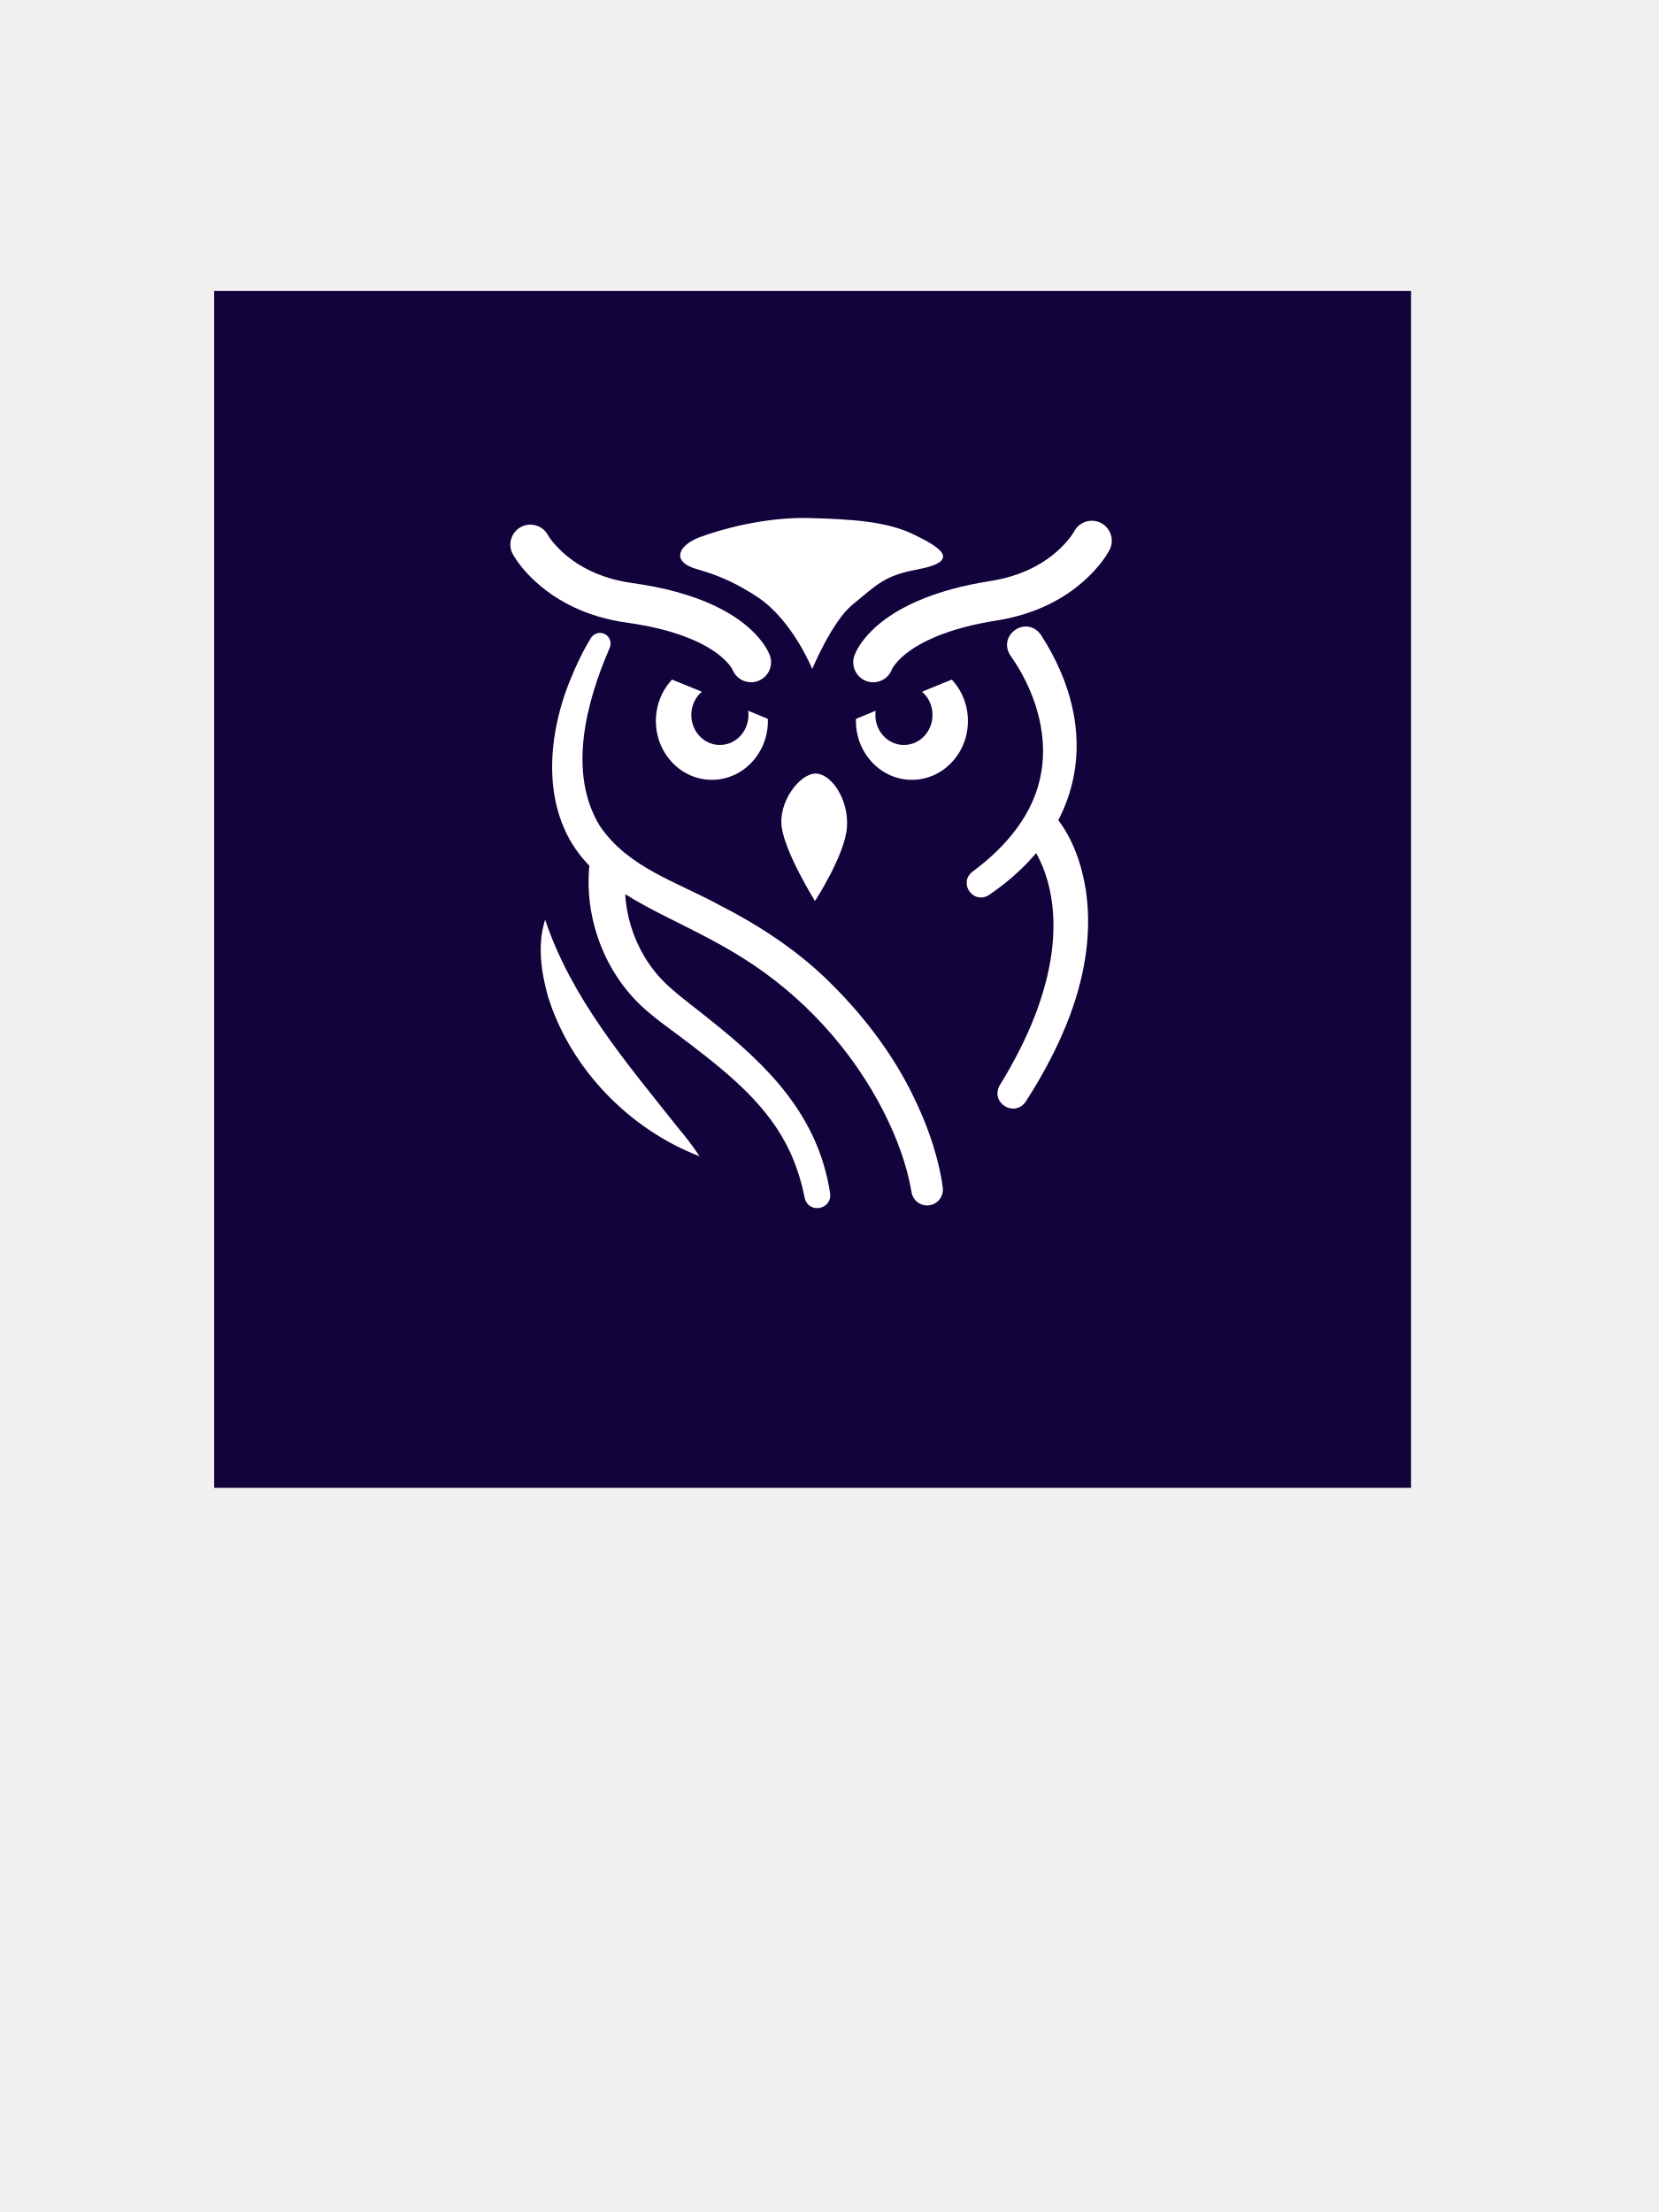
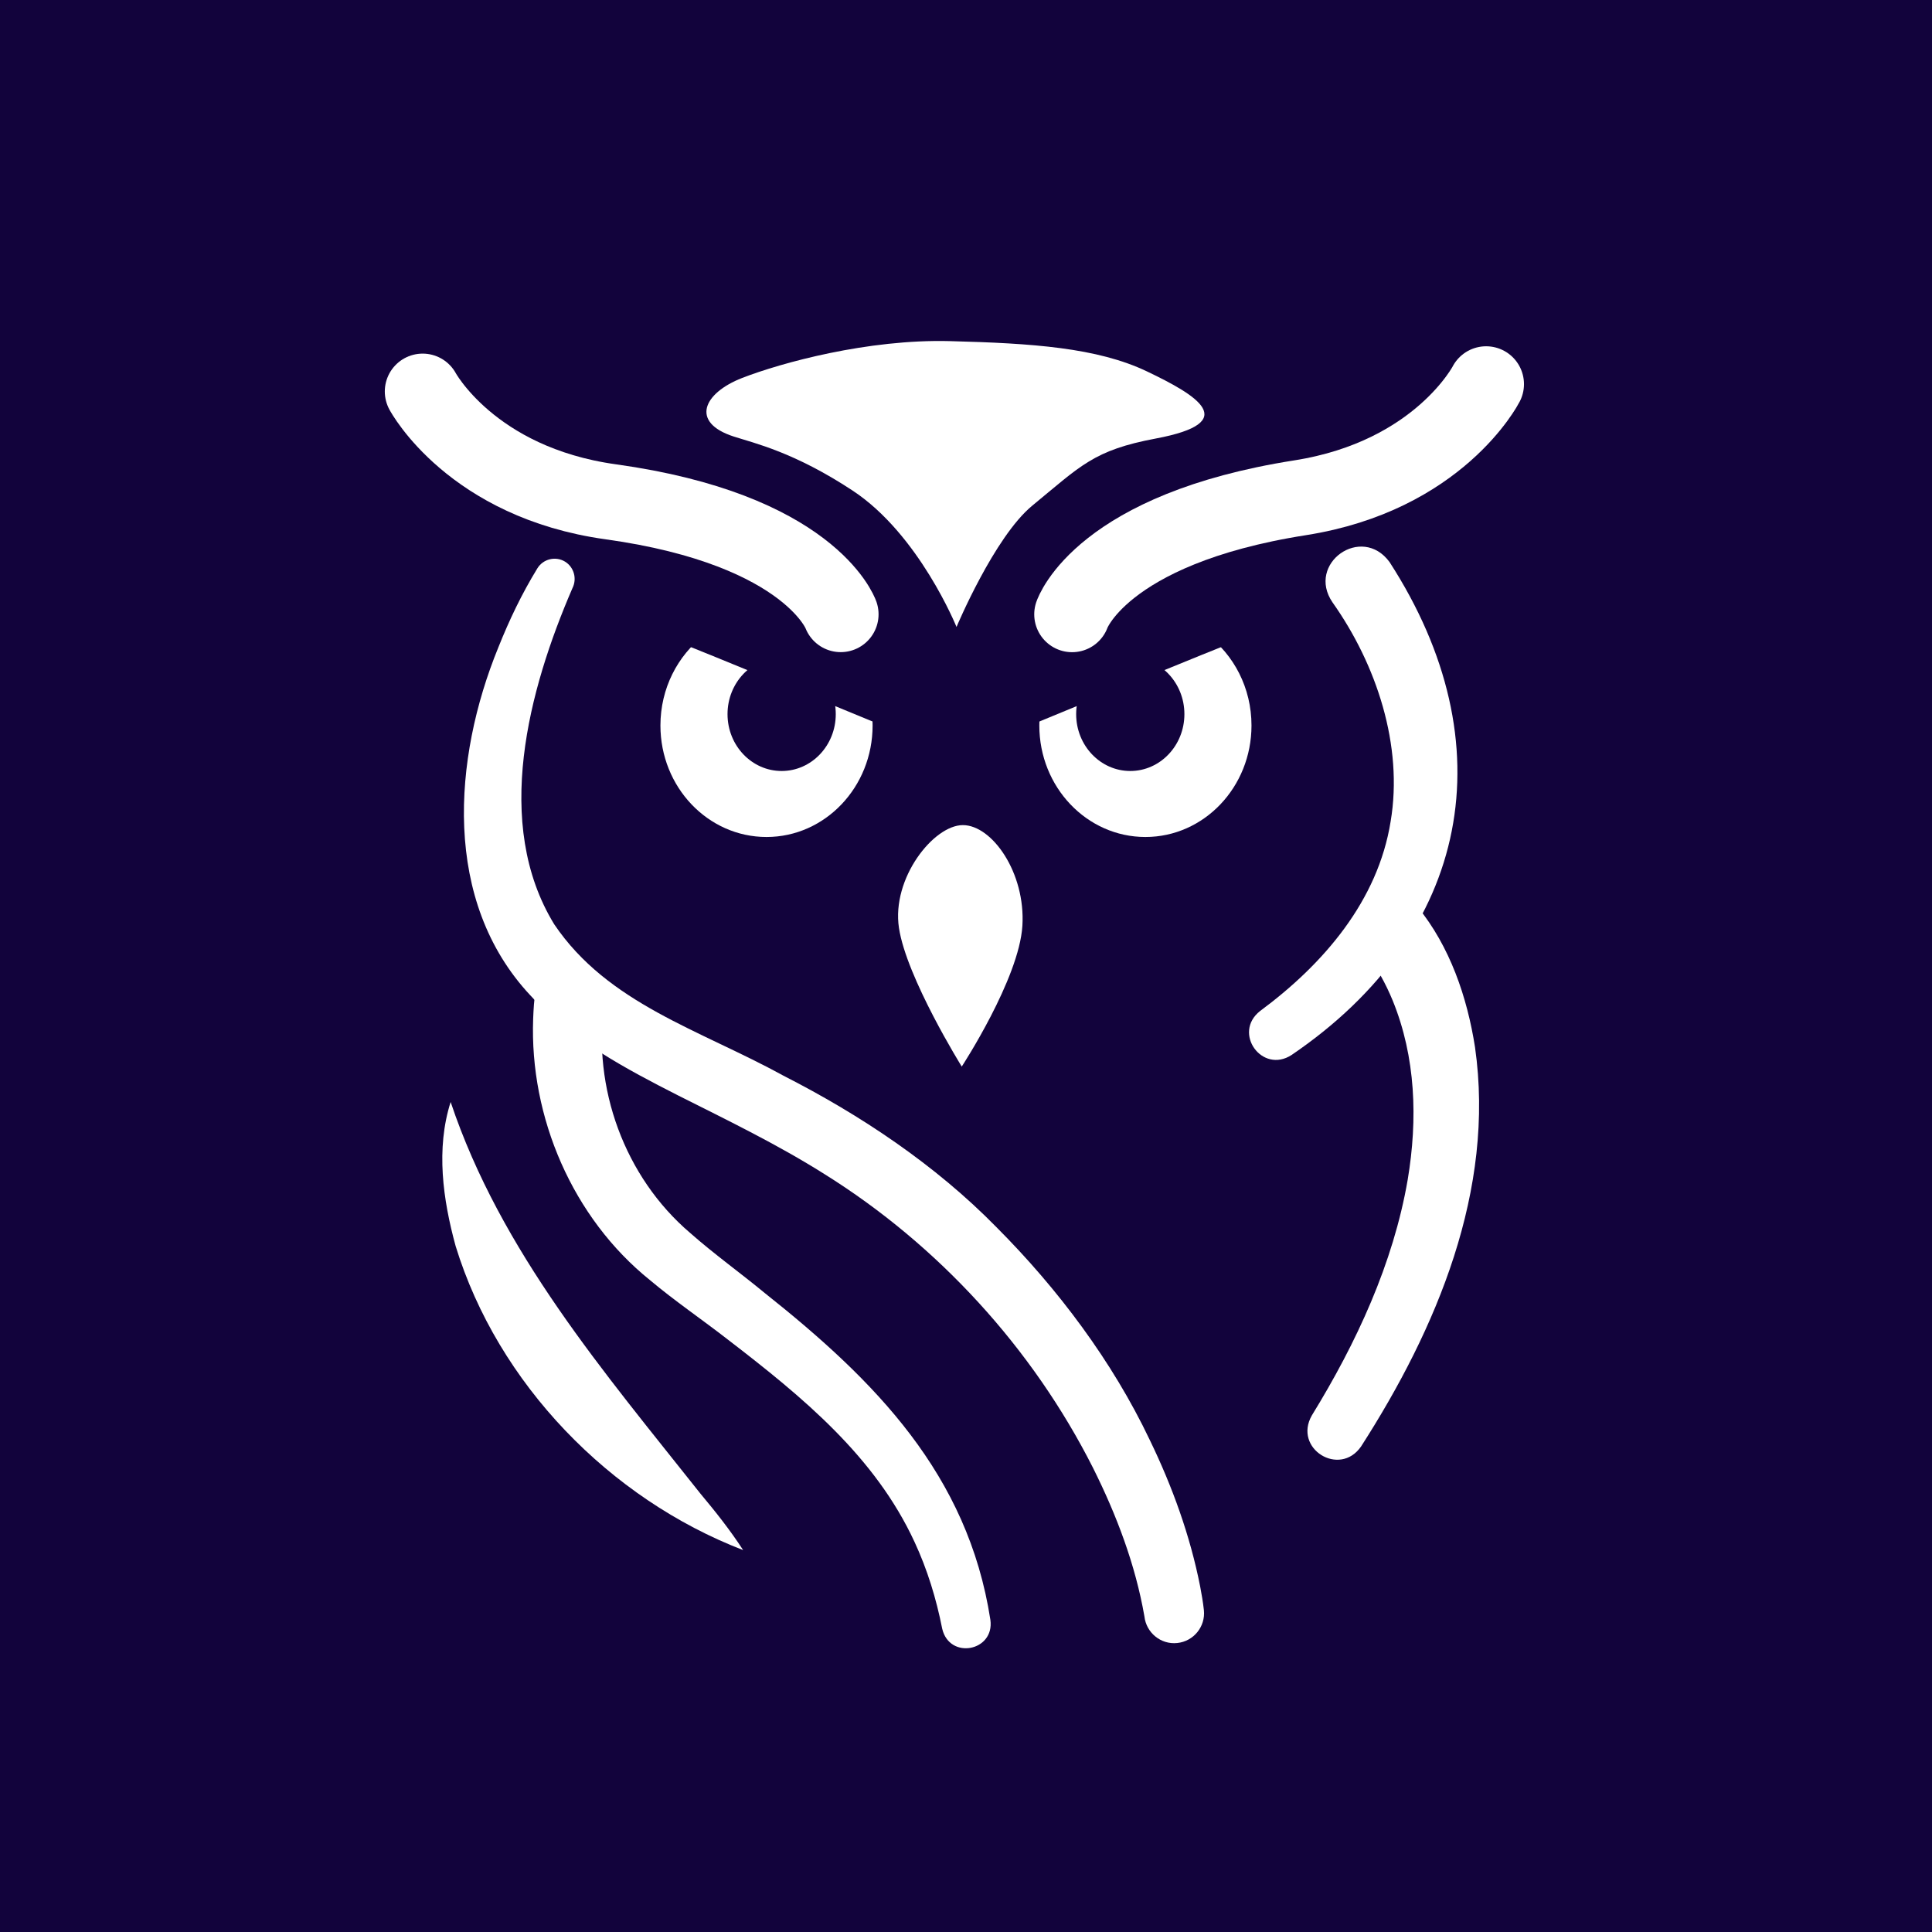
- <svg xmlns="http://www.w3.org/2000/svg" version="1.1" id="Layer_1" x="0px" y="0px" viewBox="0 0 540 720" style="enable-background:new 0 0 540 720;" xml:space="preserve">
+ <svg xmlns="http://www.w3.org/2000/svg" version="1.1" id="Layer_1" x="0px" y="0px" viewBox="100 110 332 332" style="enable-background:new 0 0 540 720;" xml:space="preserve">
  <style type="text/css">
	.st0{fill:#12033C;}
	.st1{fill:none;stroke:#FFFFFF;stroke-width:13.009;stroke-linecap:round;stroke-linejoin:round;stroke-miterlimit:10;}
	.st2{fill:#FFFFFF;}
</style>
-   <rect x="69.71" y="94.71" class="st0" width="389.58" height="389.58" />
+   <rect x="100" y="110" class="st0" width="332" height="332" />
  <path class="st1" d="M355.38,176.01c0,0-8.08,15.77-31.97,19.53c-34.25,5.38-39.18,20.03-39.18,20.03" />
  <path class="st1" d="M172.63,177.27c0,0,8.35,15.63,32.31,18.96c34.34,4.77,39.53,19.33,39.53,19.33" />
  <g>
    <path class="st2" d="M343.57,265.8c5.59,6.83,8.56,15.58,9.9,24.15c3.51,24.57-6.62,48.44-19.57,68.6   c-3.69,5.37-11.72,0.38-8.47-5.32c7.67-12.47,13.99-26.12,16.47-40.49c1.75-10.44,1.38-21.09-2.57-30.79   c-1.18-2.86-2.76-5.81-4.63-8.07C329.55,267.85,338,260.11,343.57,265.8L343.57,265.8z" />
  </g>
  <path class="st2" d="M265.27,293.28c0,0,9.86-15.07,10.42-24.19c0.56-9.12-5.21-17.3-10.23-17.3s-12.28,9.12-10.98,17.67  C255.78,278.03,265.27,293.28,265.27,293.28z" />
  <g>
    <path class="st2" d="M198.37,211.07c-7.53,17.43-13.71,40.46-3.14,57.75c9.22,13.68,25.09,18.16,39.38,26.02   c13.2,6.72,26.13,15.33,36.63,26.05c10.55,10.58,19.92,23.05,26.34,36.56c3.87,7.98,6.94,16.44,8.66,25.18   c0.25,1.36,0.49,2.65,0.64,4.07c0.29,2.82-1.76,5.35-4.58,5.64c-2.83,0.3-5.33-1.78-5.64-4.57c-1.55-8.9-4.79-17.44-8.83-25.52   c-10.39-20.57-26.62-38.31-46.2-50.52c-8.01-5.05-16.48-9.15-25.03-13.45c-8.97-4.56-18.48-9.6-25.47-17.24   c-15.14-16.19-13.31-40.68-5.49-59.8c1.9-4.75,4-9.15,6.7-13.57c1-1.63,3.14-2.15,4.77-1.15   C198.65,207.48,199.18,209.47,198.37,211.07L198.37,211.07z" />
  </g>
  <g>
    <path class="st2" d="M203.85,282.28c-2.1,14.6,3.48,30.01,14.77,39.61c4.02,3.56,8.65,6.88,12.8,10.31   c18.94,15.04,34.91,31.15,38.77,56.16c0.75,5.4-7.03,6.9-8.28,1.52c-1.02-5.18-2.56-10.19-4.75-14.9   c-6.78-14.67-19.18-24.87-32.04-34.75c-4.36-3.4-9.19-6.68-13.44-10.26c-13.26-10.68-20.69-27.94-20.06-44.92   c0.07-1.7,0.15-3.24,0.44-4.98C193.7,272.2,205.14,274.31,203.85,282.28L203.85,282.28z" />
  </g>
  <g>
    <path class="st2" d="M177.44,299.37c8.62,25.74,26.37,46.41,42.94,67.32c2.53,3.03,5.03,6.15,7.32,9.68   c-22.94-8.83-42.14-28.6-49.4-52.23C176.11,316.16,174.88,307.41,177.44,299.37L177.44,299.37z" />
  </g>
  <g>
    <path class="st2" d="M338.78,206.58c20.18,31.2,13.94,63.8-16.83,84.71c-5.07,3.3-10.18-3.8-5.42-7.55   c10.94-8.09,20.26-18.95,22.44-32.58c2.2-13.04-2.44-26.99-9.99-37.65C324.43,206.84,333.98,200.04,338.78,206.58L338.78,206.58z" />
  </g>
  <path class="st2" d="M264.37,217.74c0,0-6.42-15.91-17.86-23.44c-10.02-6.6-16.82-8.12-20.47-9.3c-7.44-2.42-5.21-7.44,1.49-10.05  c6.7-2.6,21.58-6.7,35.72-6.33c14.14,0.37,25.3,1.12,33.86,5.21c8.56,4.09,16.37,8.74,1.49,11.53c-10.66,2-12.84,4.65-21.21,11.53  C270.85,202.28,264.37,217.74,264.37,217.74z" />
  <path class="st2" d="M249.95,234.67c0,10.58-8.16,19.16-18.23,19.16c-10.07,0-18.23-8.58-18.23-19.16c0-6.37,2.96-12.02,7.51-15.5  c0.8-0.61,1.64-1.15,2.53-1.62c2.46-1.31,26.03,13.1,26.11,13.56C249.84,232.26,249.95,233.45,249.95,234.67z" />
  <ellipse class="st0" cx="234.32" cy="232.72" rx="9.3" ry="9.77" />
  <path class="st0" d="M214.6,219.6c1.49,0.37,44.65,18.23,44.65,18.23l-7.16-10.23l-29.02-13.21L214.6,219.6z" />
  <path class="st2" d="M278.6,234.67c0,10.58,8.16,19.16,18.23,19.16s18.23-8.58,18.23-19.16c0-6.48-3.06-12.2-7.74-15.67  c-0.82-0.61-28.35,11.7-28.45,12.32C278.69,232.41,278.6,233.53,278.6,234.67z" />
  <ellipse class="st0" cx="294.23" cy="232.72" rx="9.3" ry="9.77" />
  <path class="st0" d="M313.95,219.6c-1.49,0.37-44.65,18.23-44.65,18.23l3.95-7.56l30.64-14.77L313.95,219.6z" />
</svg>
